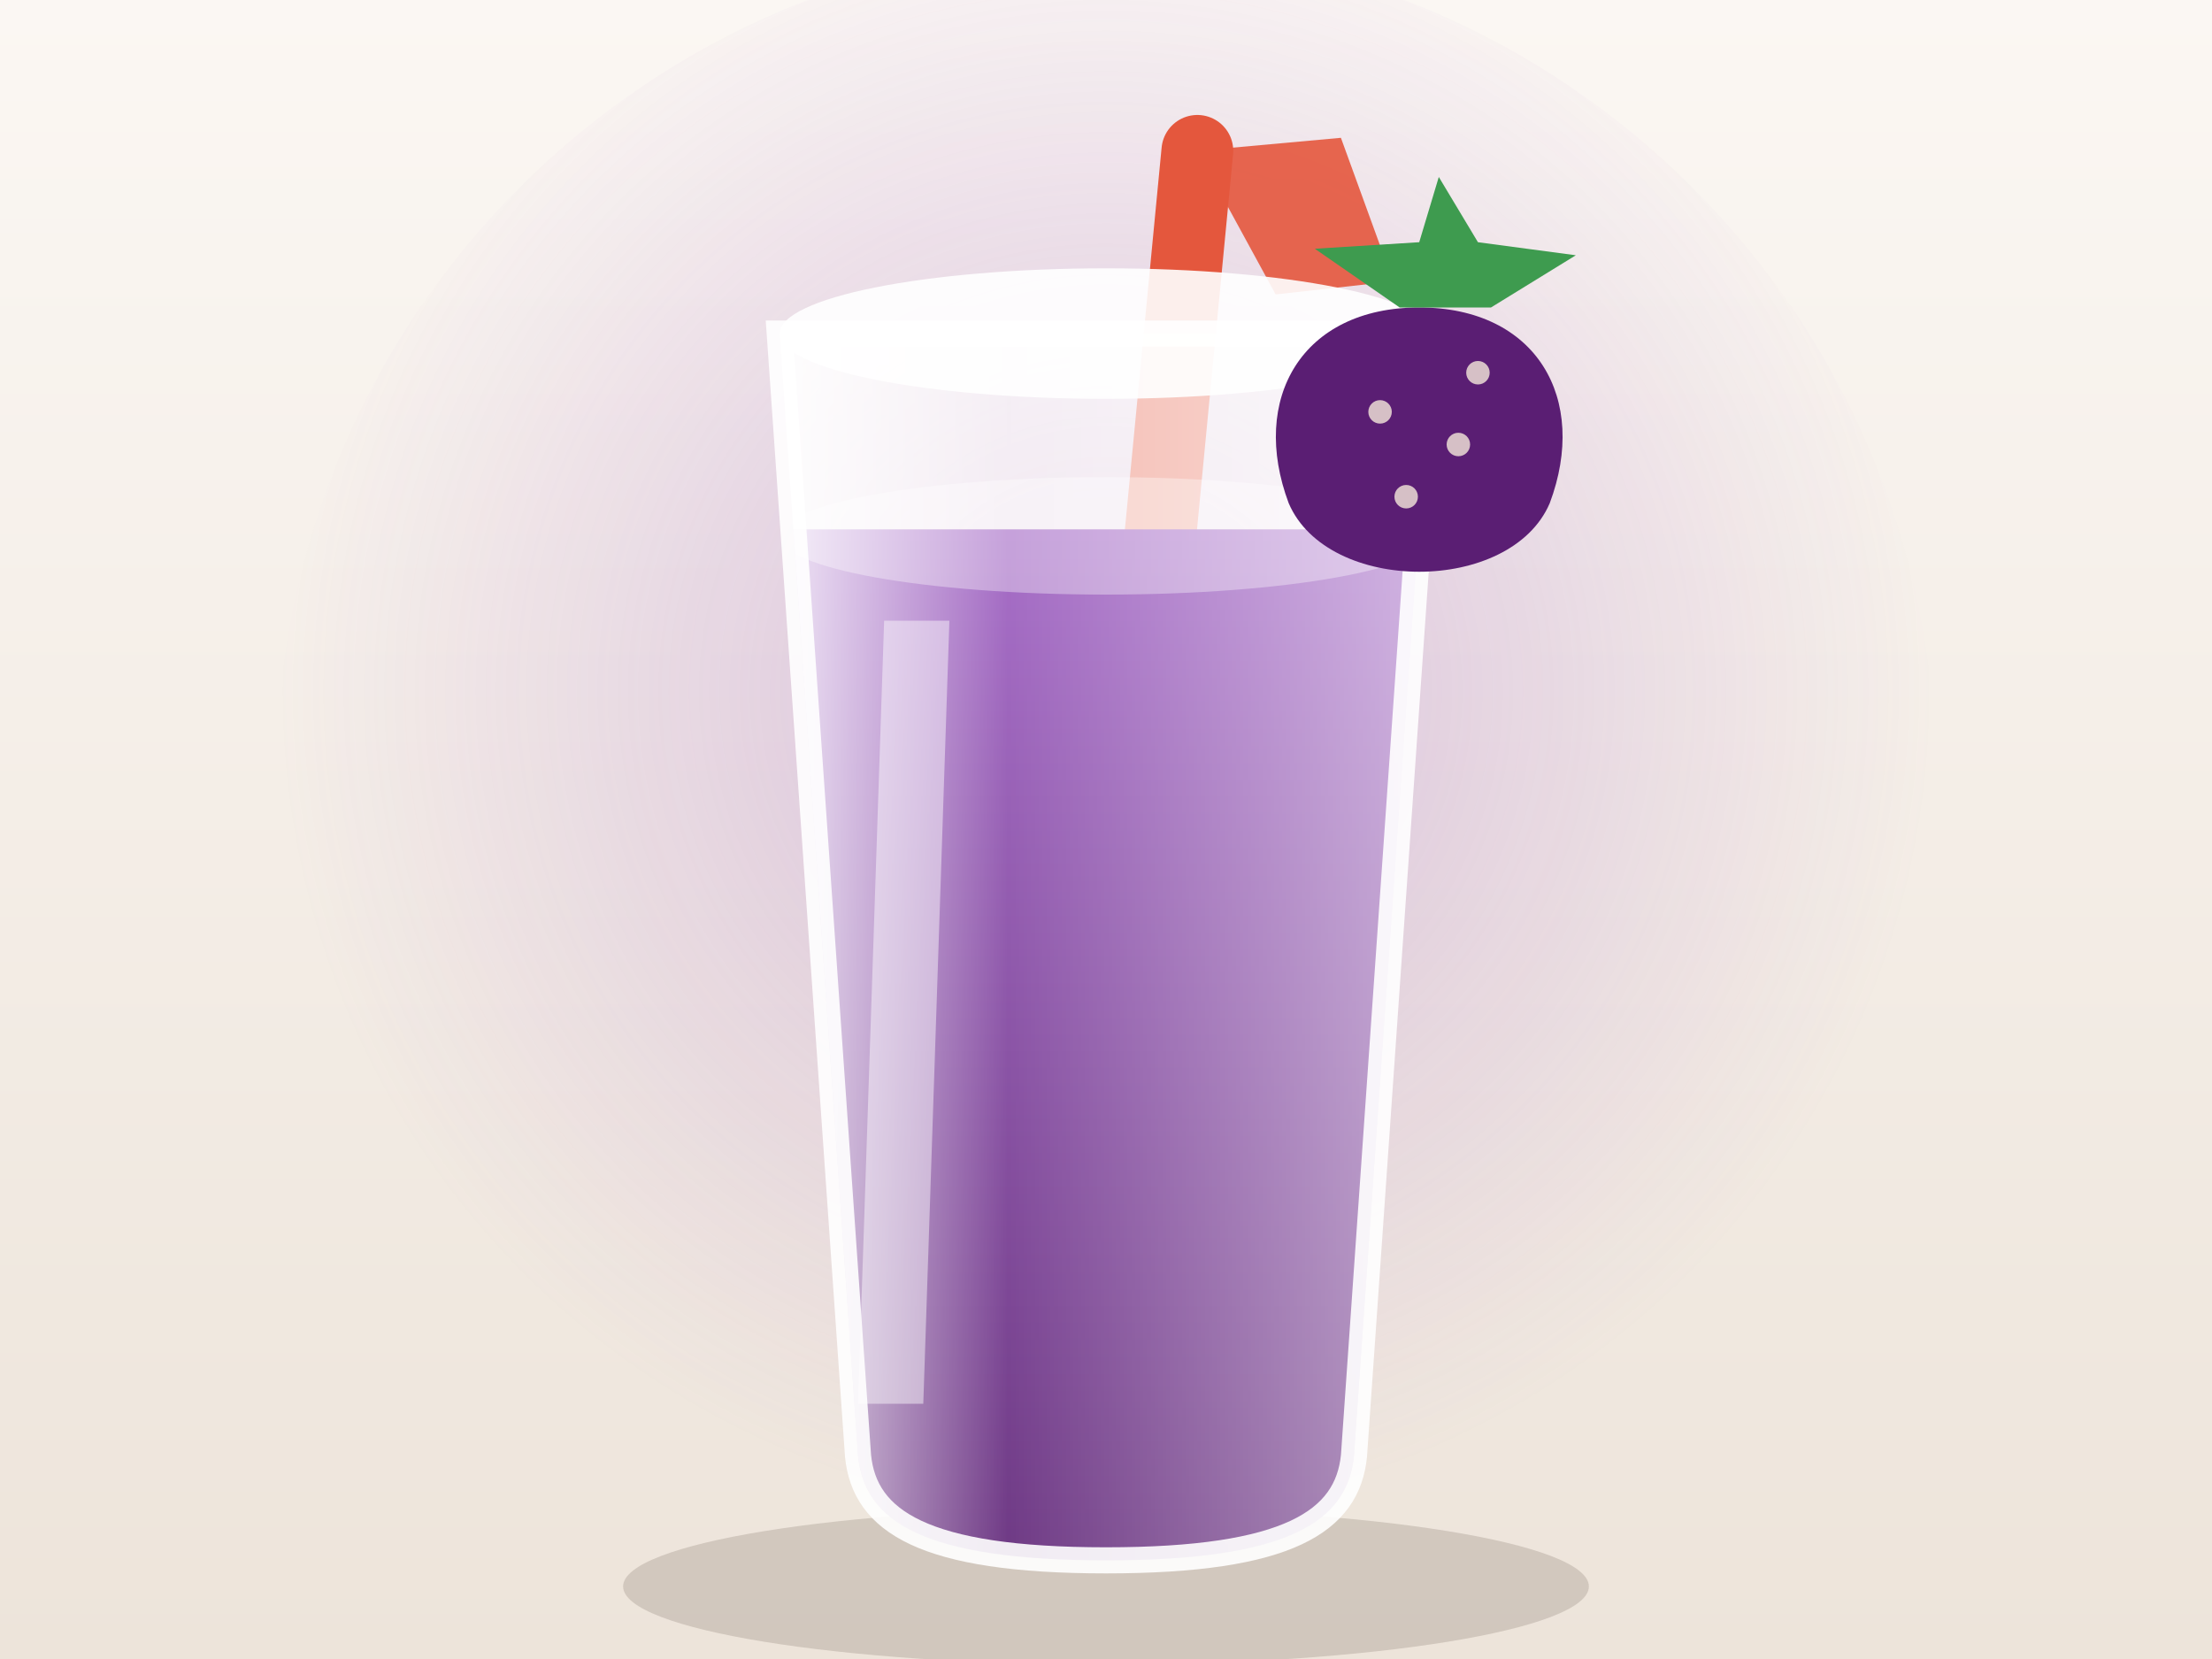
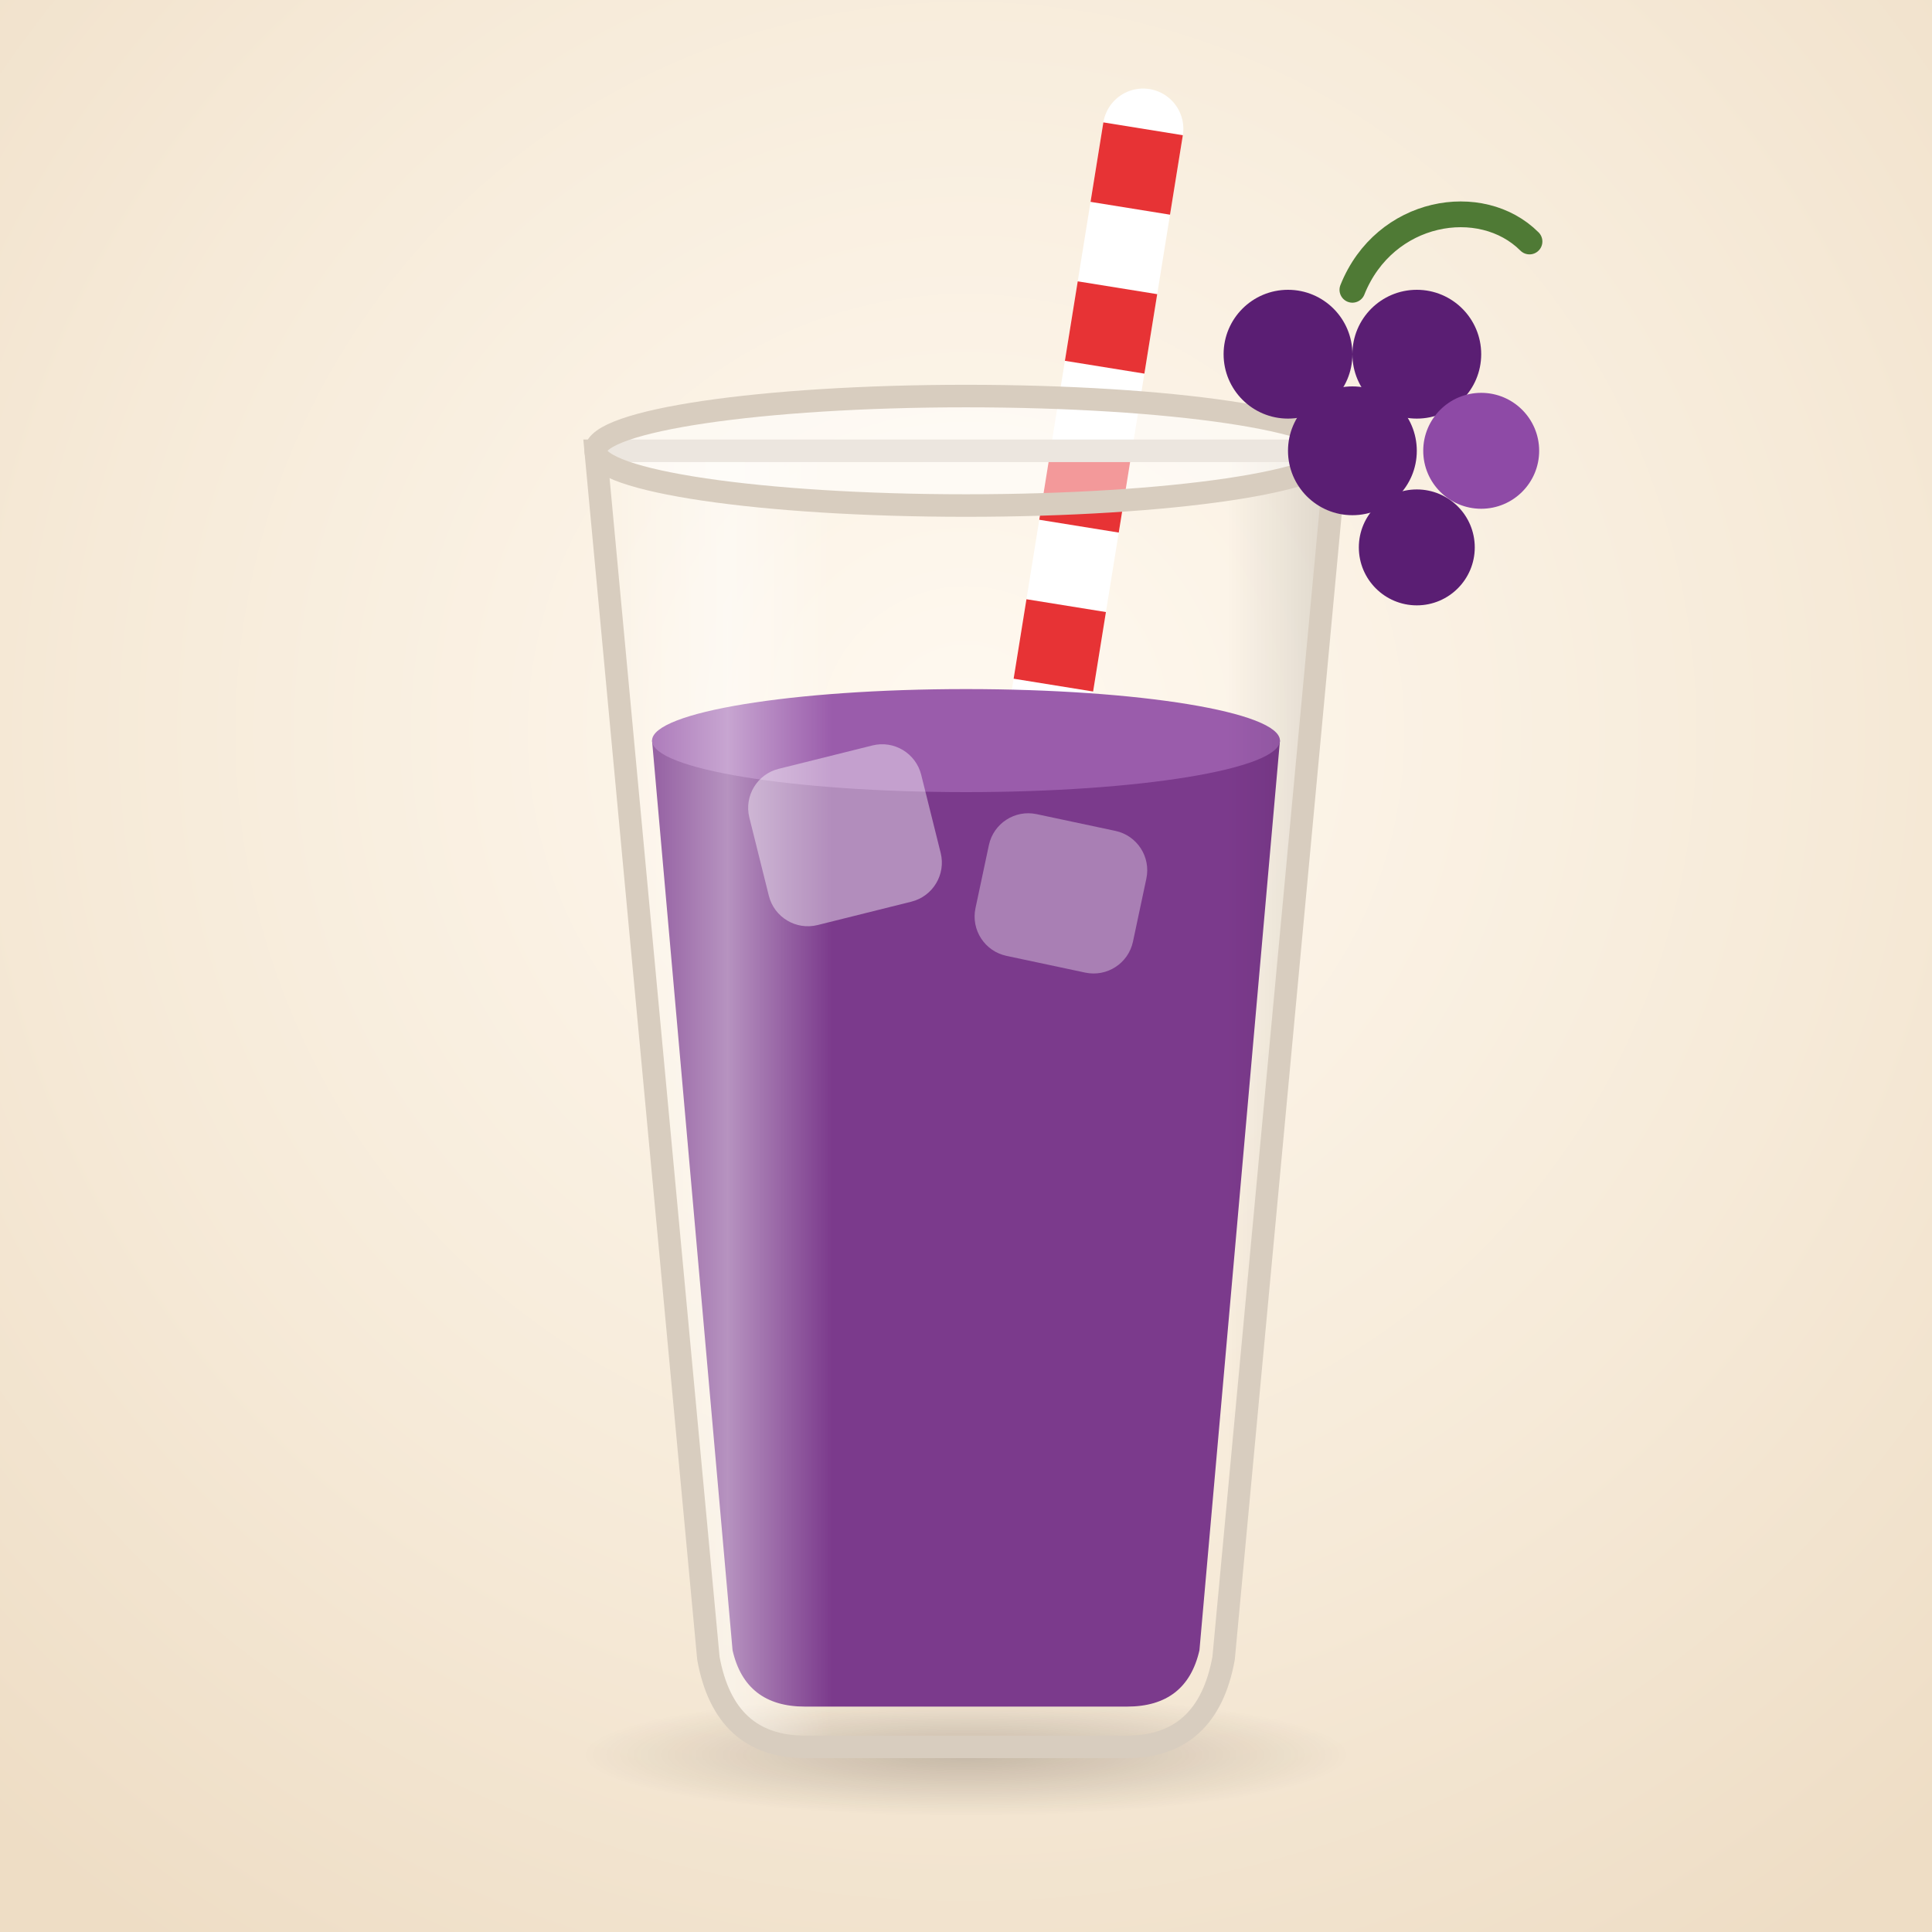
- <svg xmlns="http://www.w3.org/2000/svg" viewBox="0 0 400 300" width="400" height="300" role="img">
+ <svg xmlns="http://www.w3.org/2000/svg" viewBox="0 0 120 120" width="480" height="480" role="img">
  <defs>
-     <linearGradient id="bg" x1="0" y1="0" x2="0" y2="1">
-       <stop offset="0" stop-color="#FBF7F3" />
-       <stop offset="1" stop-color="#EDE4DA" />
-     </linearGradient>
-     <radialGradient id="halo" cx="0.5" cy="0.45" r="0.5">
-       <stop offset="0" stop-color="#9B5BC0" stop-opacity="0.32" />
-       <stop offset="1" stop-color="#9B5BC0" stop-opacity="0" />
+     <radialGradient id="bg" cx=".5" cy=".38" r=".75">
+       <stop offset="0" stop-color="#FFF9F0" />
+       <stop offset=".6" stop-color="#F6EAD8" />
+       <stop offset="1" stop-color="#EEDDC5" />
+     </radialGradient>
+     <radialGradient id="shadow" cx=".5" cy=".5" r=".5">
+       <stop offset="0" stop-color="#1E1008" stop-opacity=".22" />
+       <stop offset="1" stop-color="#1E1008" stop-opacity="0" />
    </radialGradient>
  </defs>
-   <rect width="400" height="300" fill="url(#bg)" />
-   <circle cx="200" cy="140" r="150" fill="url(#halo)" />
+   <rect width="120" height="120" fill="url(#bg)" />
  <defs>
    <linearGradient id="liq" x1="0" y1="0" x2="0" y2="1">
-       <stop offset="0" stop-color="#9B5BC0" />
-       <stop offset="1" stop-color="#5A1E73" />
+       <stop offset="0" stop-color="#7B3A8C" />
+       <stop offset="1" stop-color="#7B3A8C" />
    </linearGradient>
-     <linearGradient id="glass" x1="0" y1="0" x2="1" y2="0">
-       <stop offset="0" stop-color="#FFFFFF" stop-opacity="0.85" />
-       <stop offset="0.35" stop-color="#FFFFFF" stop-opacity="0.12" />
-       <stop offset="1" stop-color="#FFFFFF" stop-opacity="0.55" />
+     <linearGradient id="shine" x1="0" y1="0" x2="1" y2="0">
+       <stop offset="0" stop-color="#fff" stop-opacity="0" />
+       <stop offset=".18" stop-color="#fff" stop-opacity=".45" />
+       <stop offset=".32" stop-color="#fff" stop-opacity="0" />
+       <stop offset=".85" stop-color="#000" stop-opacity="0" />
+       <stop offset="1" stop-color="#000" stop-opacity=".12" />
    </linearGradient>
-     <clipPath id="cup">
-       <path d="M150 74 L250 74 L238 246 C 237 256 228 262 200 262 C 172 262 163 256 162 246 Z" />
-     </clipPath>
  </defs>
-   <g transform="translate(200,150) scale(1.18) translate(-200,-150)">
-     <ellipse cx="200" cy="266" rx="74" ry="12" fill="#3A2A1E" opacity="0.16" />
-     <path d="M214 46 L236 44 L244 66 L226 68 Z" fill="#E4573D" opacity="0.9" />
-     <path d="M214 46 L204 150" stroke="#E4573D" stroke-width="11" stroke-linecap="round" />
-     <path d="M150 74 L250 74 L238 246 C 237 256 228 262 200 262 C 172 262 163 256 162 246 Z" fill="#FFFFFF" opacity="0.55" />
-     <g clip-path="url(#cup)">
-       <rect x="150" y="104" width="100" height="160" fill="url(#liq)" />
-       <ellipse cx="200" cy="105" rx="50" ry="9" fill="#FFFFFF" opacity="0.35" />
-       <rect x="150" y="74" width="100" height="188" fill="url(#glass)" />
-       <path d="M166 118 L176 118 L172 238 L162 238 Z" fill="#FFFFFF" opacity="0.45" />
-     </g>
-     <path d="M150 74 L250 74 L238 246 C 237 256 228 262 200 262 C 172 262 163 256 162 246 Z" fill="none" stroke="#FFFFFF" stroke-width="4" stroke-opacity="0.9" />
-     <ellipse cx="200" cy="74" rx="50" ry="10" fill="#FFFFFF" opacity="0.9" />
-     <g transform="translate(248,88)">
-       <path d="M0 -18 C 18 -18 26 -4 20 12 C 14 26 -14 26 -20 12 C -26 -4 -18 -18 0 -18 Z" fill="#5A1E73" />
-       <path d="M-3 -18 l-13 -9 l16 -1 l3 -10 l6 10 l15 2 l-13 8 Z" fill="#3E9B4F" />
-       <g fill="#FFF6E2" opacity="0.75">
-         <circle cx="-6" cy="-2" r="1.8" />
-         <circle cx="6" cy="3" r="1.8" />
-         <circle cx="-2" cy="11" r="1.8" />
-         <circle cx="9" cy="-8" r="1.8" />
-       </g>
-     </g>
+   <ellipse cx="60" cy="109" rx="24" ry="3.8" fill="url(#shadow)" />
+   <path d="M71 8 L61 70" stroke="#FFFFFF" stroke-width="5" stroke-linecap="round" />
+   <path d="M71 8 L61 70" stroke="#E73335" stroke-width="5" stroke-dasharray="5 5" />
+   <path d="M40.5 46 L45.5 102.5 Q46.3 106 50 106 L70 106 Q73.7 106 74.5 102.5 L79.5 46 Z" fill="url(#liq)" />
+   <ellipse cx="60" cy="46" rx="19.5" ry="3.2" fill="#9A5CAB" />
+   <rect x="47" y="47" width="11" height="10" rx="2.5" fill="#fff" opacity=".42" transform="rotate(-14 52 52)" />
+   <rect x="61" y="51" width="10" height="9" rx="2.5" fill="#fff" opacity=".35" transform="rotate(12 66 55)" />
+   <path d="M37 28 L44 103 Q45 108.5 50 108.5 L70 108.5 Q75 108.5 76 103 L83 28 Z" fill="url(#shine)" stroke="#D8CDBF" stroke-width="1.4" />
+   <ellipse cx="60" cy="28" rx="23" ry="3.4" fill="#FFFFFF" fill-opacity=".5" stroke="#D8CDBF" stroke-width="1.4" />
+   <g fill="#5A1E73">
+     <circle cx="80" cy="22" r="4" />
+     <circle cx="88" cy="22" r="4" />
+     <circle cx="84" cy="28" r="4" />
+     <circle cx="92" cy="28" r="3.6" fill="#8E4AA6" />
+     <circle cx="88" cy="34" r="3.6" />
  </g>
+   <path d="M84 18 C86 13 92 12 95 15" stroke="#4F7A35" stroke-width="1.6" fill="none" stroke-linecap="round" />
</svg>
